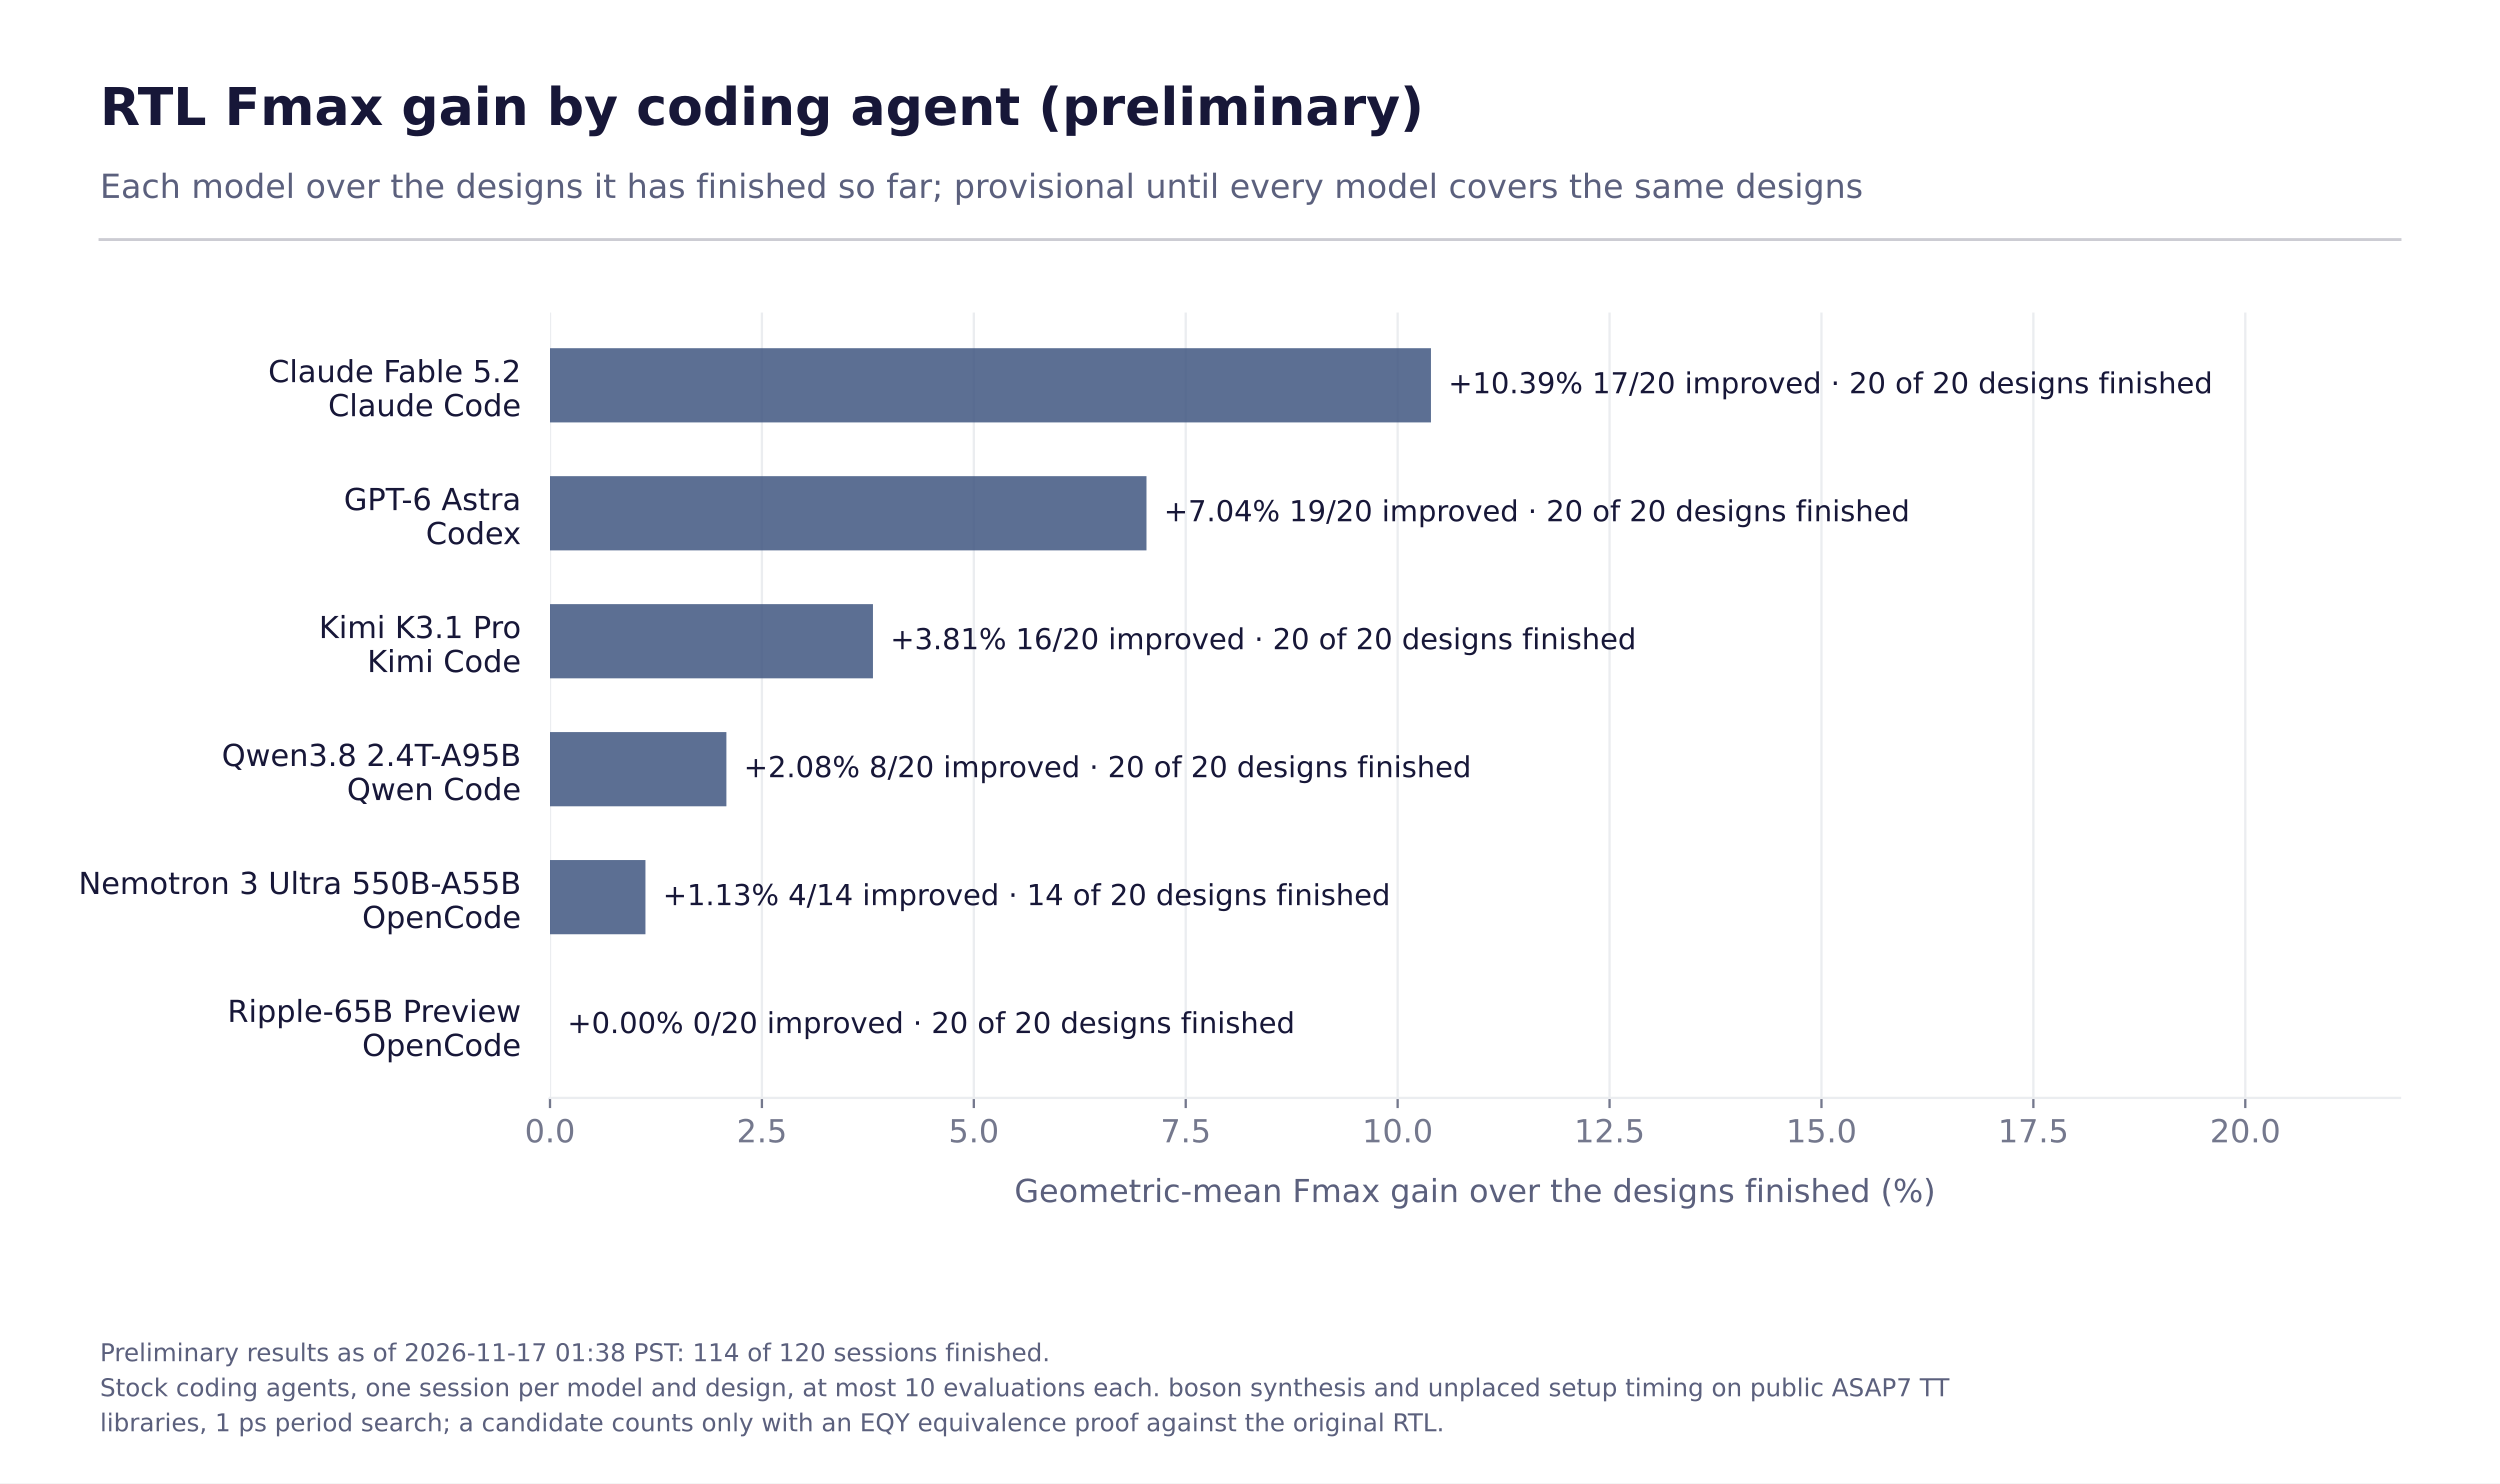
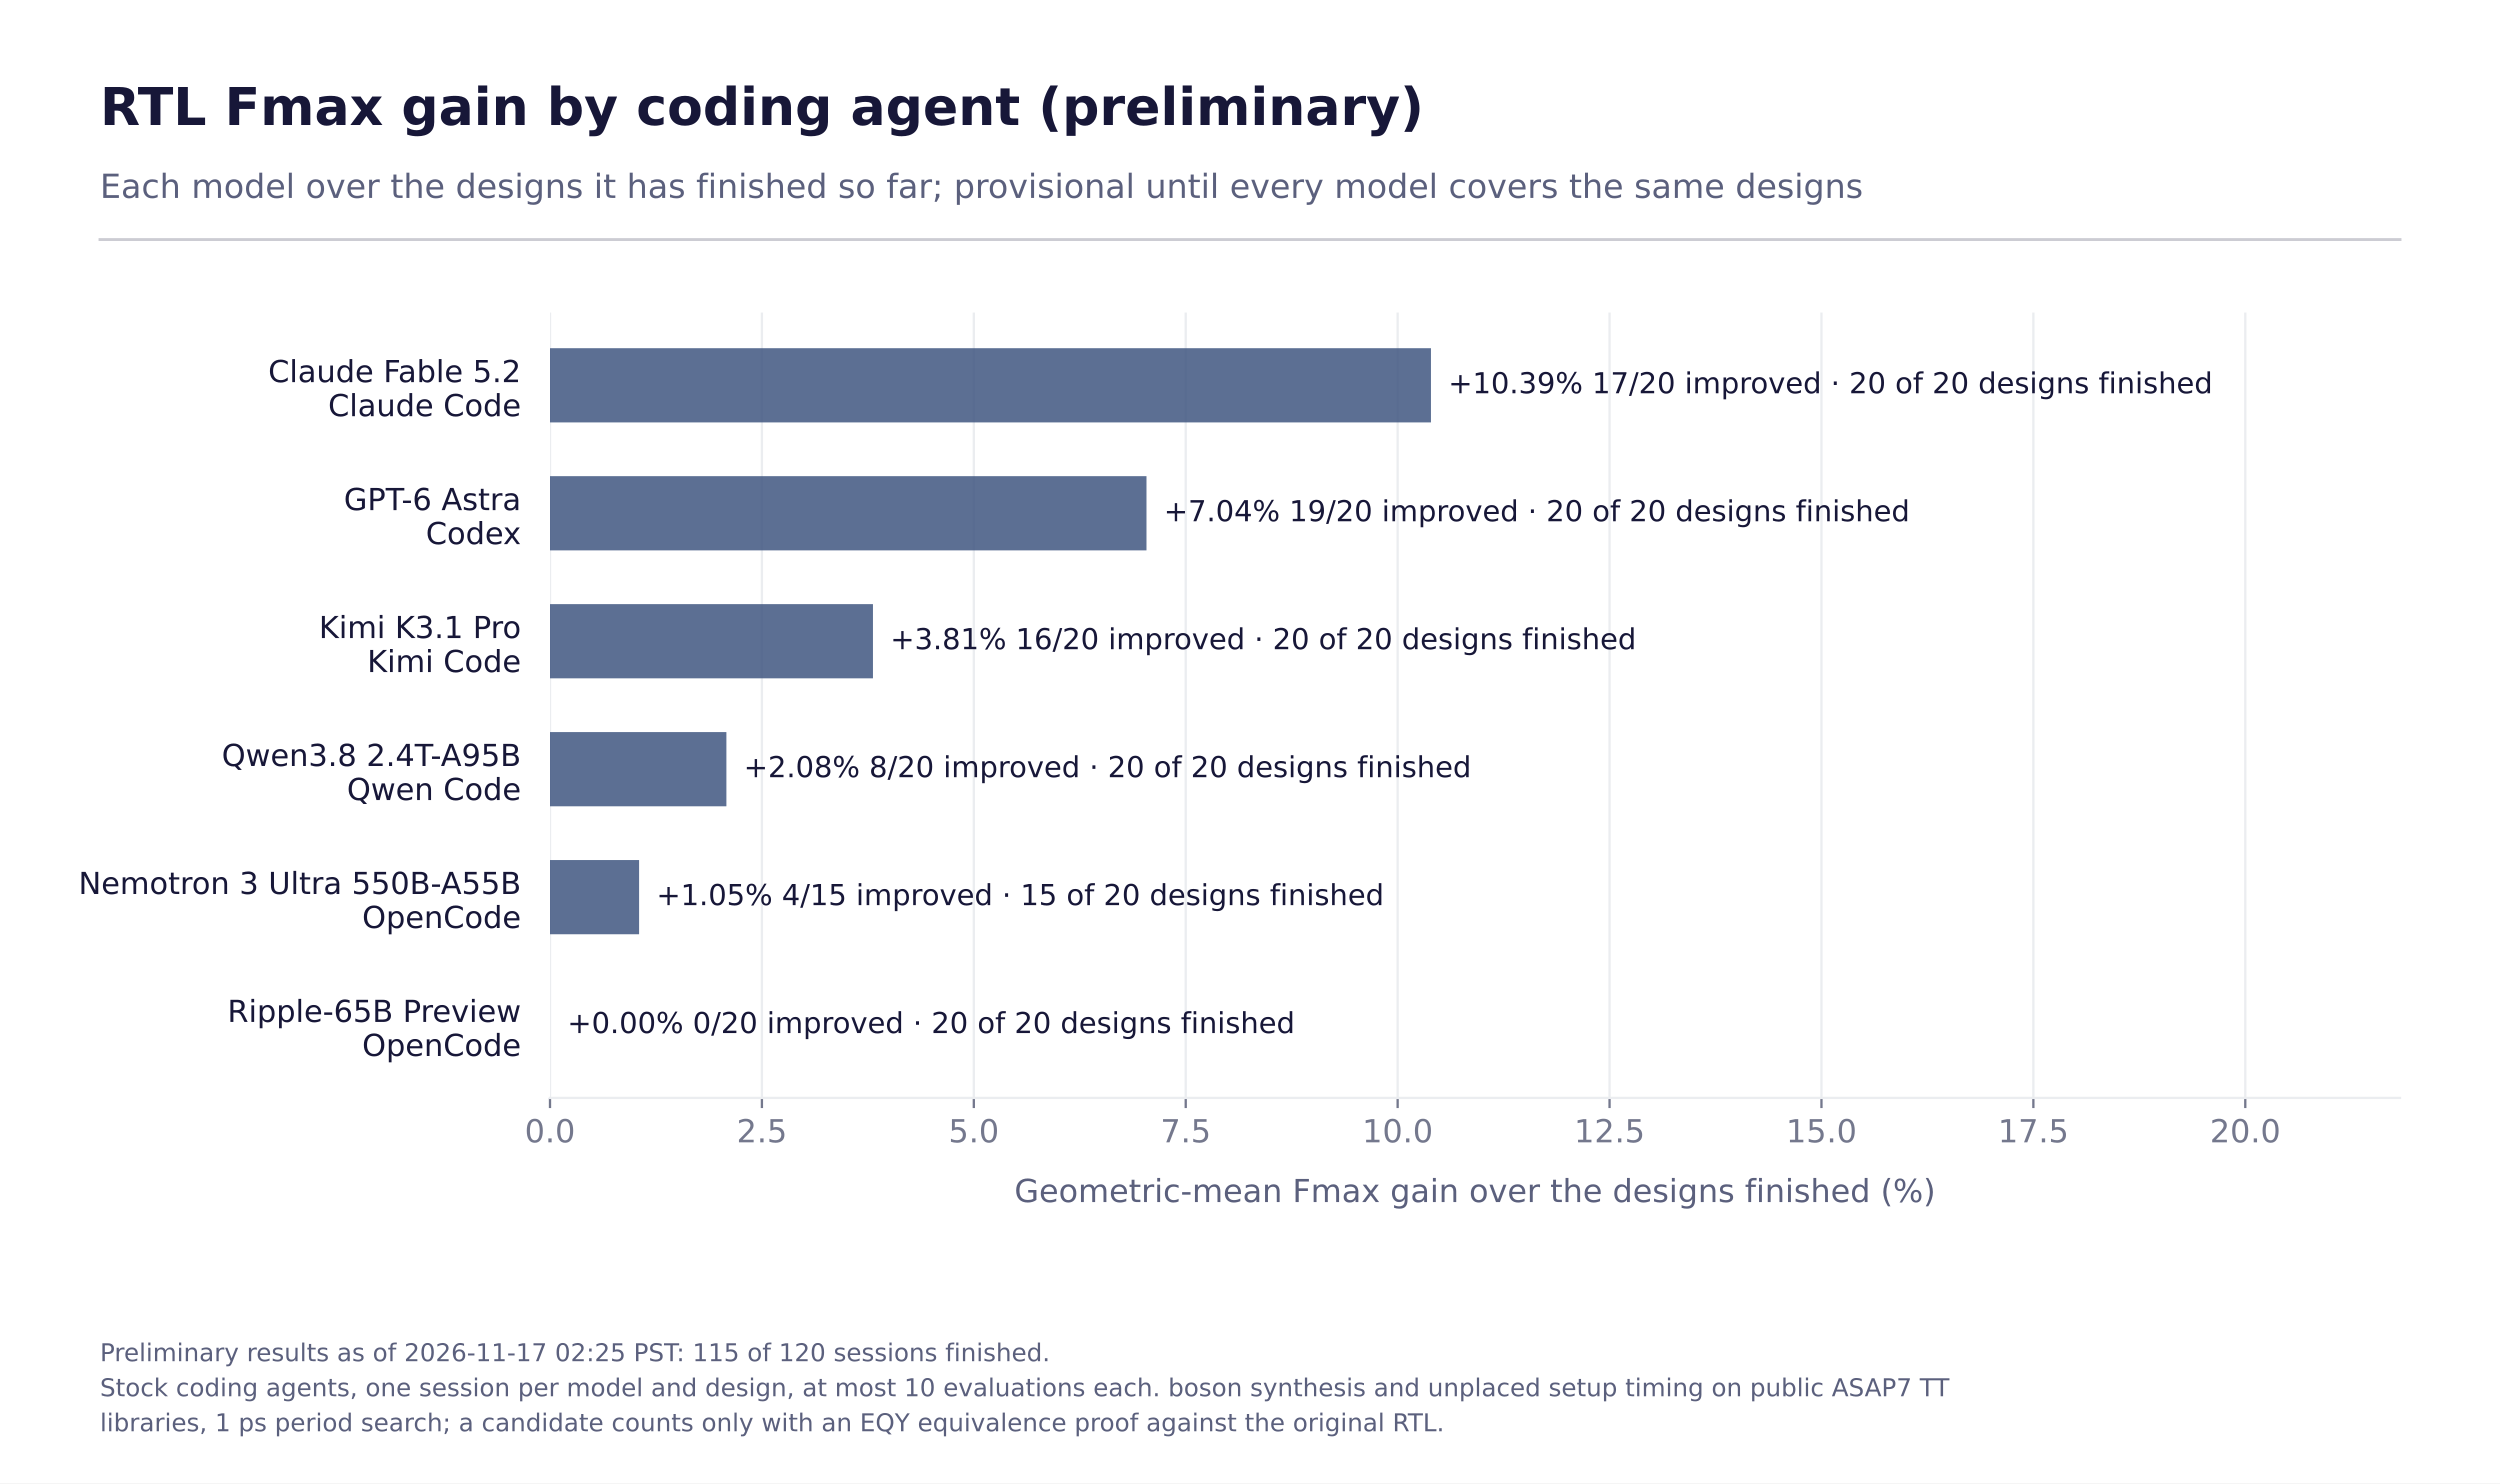
<svg xmlns="http://www.w3.org/2000/svg" xmlns:xlink="http://www.w3.org/1999/xlink" width="864pt" height="512.64pt" viewBox="0 0 864 512.64" version="1.1">
  <defs>
    <style type="text/css">*{stroke-linejoin: round; stroke-linecap: butt}</style>
  </defs>
  <g id="figure_1">
    <g id="patch_1">
      <path d="M 0 512.64  L 864 512.64  L 864 0  L 0 0  z " style="fill: #ffffff" />
    </g>
    <g id="axes_1">
      <g id="patch_2">
        <path d="M 190.08 379.44  L 829.44 379.44  L 829.44 108  L 190.08 108  z " style="fill: #ffffff" />
      </g>
      <g id="matplotlib.axis_1">
        <g id="xtick_1">
          <g id="line2d_1">
            <path d="M 190.08 379.44  L 190.08 108  " clip-path="url(#pbbf078af64)" style="fill: none; stroke: #ebedf0; stroke-width: 0.8; stroke-linecap: square" />
          </g>
          <g id="line2d_2">
            <defs>
              <path id="m93d353a957" d="M 0 0  L 0 3.5  " style="stroke: #74788d; stroke-width: 0.8" />
            </defs>
            <g>
              <use xlink:href="#m93d353a957" x="190.08" y="379.44" style="fill: #74788d; stroke: #74788d; stroke-width: 0.8" />
            </g>
          </g>
          <g id="text_1">
            <text style="fill: #74788d; font: 11px 'DejaVu Sans'; text-anchor: middle" x="190.08" y="394.798" transform="rotate(-0 190.08 394.7983)">0.0</text>
          </g>
        </g>
        <g id="xtick_2">
          <g id="line2d_3">
            <path d="M 263.316 379.44  L 263.316 108  " clip-path="url(#pbbf078af64)" style="fill: none; stroke: #ebedf0; stroke-width: 0.8; stroke-linecap: square" />
          </g>
          <g id="line2d_4">
            <g>
              <use xlink:href="#m93d353a957" x="263.316" y="379.44" style="fill: #74788d; stroke: #74788d; stroke-width: 0.8" />
            </g>
          </g>
          <g id="text_2">
            <text style="fill: #74788d; font: 11px 'DejaVu Sans'; text-anchor: middle" x="263.316" y="394.798" transform="rotate(-0 263.3161 394.7983)">2.5</text>
          </g>
        </g>
        <g id="xtick_3">
          <g id="line2d_5">
            <path d="M 336.552 379.44  L 336.552 108  " clip-path="url(#pbbf078af64)" style="fill: none; stroke: #ebedf0; stroke-width: 0.8; stroke-linecap: square" />
          </g>
          <g id="line2d_6">
            <g>
              <use xlink:href="#m93d353a957" x="336.552" y="379.44" style="fill: #74788d; stroke: #74788d; stroke-width: 0.8" />
            </g>
          </g>
          <g id="text_3">
            <text style="fill: #74788d; font: 11px 'DejaVu Sans'; text-anchor: middle" x="336.552" y="394.798" transform="rotate(-0 336.5522 394.7983)">5.0</text>
          </g>
        </g>
        <g id="xtick_4">
          <g id="line2d_7">
            <path d="M 409.788 379.44  L 409.788 108  " clip-path="url(#pbbf078af64)" style="fill: none; stroke: #ebedf0; stroke-width: 0.8; stroke-linecap: square" />
          </g>
          <g id="line2d_8">
            <g>
              <use xlink:href="#m93d353a957" x="409.788" y="379.44" style="fill: #74788d; stroke: #74788d; stroke-width: 0.8" />
            </g>
          </g>
          <g id="text_4">
            <text style="fill: #74788d; font: 11px 'DejaVu Sans'; text-anchor: middle" x="409.788" y="394.798" transform="rotate(-0 409.7883 394.7983)">7.5</text>
          </g>
        </g>
        <g id="xtick_5">
          <g id="line2d_9">
            <path d="M 483.024 379.44  L 483.024 108  " clip-path="url(#pbbf078af64)" style="fill: none; stroke: #ebedf0; stroke-width: 0.8; stroke-linecap: square" />
          </g>
          <g id="line2d_10">
            <g>
              <use xlink:href="#m93d353a957" x="483.024" y="379.44" style="fill: #74788d; stroke: #74788d; stroke-width: 0.8" />
            </g>
          </g>
          <g id="text_5">
            <text style="fill: #74788d; font: 11px 'DejaVu Sans'; text-anchor: middle" x="483.024" y="394.798" transform="rotate(-0 483.0244 394.7983)">10.0</text>
          </g>
        </g>
        <g id="xtick_6">
          <g id="line2d_11">
            <path d="M 556.261 379.44  L 556.261 108  " clip-path="url(#pbbf078af64)" style="fill: none; stroke: #ebedf0; stroke-width: 0.8; stroke-linecap: square" />
          </g>
          <g id="line2d_12">
            <g>
              <use xlink:href="#m93d353a957" x="556.261" y="379.44" style="fill: #74788d; stroke: #74788d; stroke-width: 0.8" />
            </g>
          </g>
          <g id="text_6">
            <text style="fill: #74788d; font: 11px 'DejaVu Sans'; text-anchor: middle" x="556.261" y="394.798" transform="rotate(-0 556.2605 394.7983)">12.5</text>
          </g>
        </g>
        <g id="xtick_7">
          <g id="line2d_13">
            <path d="M 629.497 379.44  L 629.497 108  " clip-path="url(#pbbf078af64)" style="fill: none; stroke: #ebedf0; stroke-width: 0.8; stroke-linecap: square" />
          </g>
          <g id="line2d_14">
            <g>
              <use xlink:href="#m93d353a957" x="629.497" y="379.44" style="fill: #74788d; stroke: #74788d; stroke-width: 0.8" />
            </g>
          </g>
          <g id="text_7">
            <text style="fill: #74788d; font: 11px 'DejaVu Sans'; text-anchor: middle" x="629.497" y="394.798" transform="rotate(-0 629.4966 394.7983)">15.0</text>
          </g>
        </g>
        <g id="xtick_8">
          <g id="line2d_15">
            <path d="M 702.733 379.44  L 702.733 108  " clip-path="url(#pbbf078af64)" style="fill: none; stroke: #ebedf0; stroke-width: 0.8; stroke-linecap: square" />
          </g>
          <g id="line2d_16">
            <g>
              <use xlink:href="#m93d353a957" x="702.733" y="379.44" style="fill: #74788d; stroke: #74788d; stroke-width: 0.8" />
            </g>
          </g>
          <g id="text_8">
            <text style="fill: #74788d; font: 11px 'DejaVu Sans'; text-anchor: middle" x="702.733" y="394.798" transform="rotate(-0 702.7327 394.7983)">17.5</text>
          </g>
        </g>
        <g id="xtick_9">
          <g id="line2d_17">
            <path d="M 775.969 379.44  L 775.969 108  " clip-path="url(#pbbf078af64)" style="fill: none; stroke: #ebedf0; stroke-width: 0.8; stroke-linecap: square" />
          </g>
          <g id="line2d_18">
            <g>
              <use xlink:href="#m93d353a957" x="775.969" y="379.44" style="fill: #74788d; stroke: #74788d; stroke-width: 0.8" />
            </g>
          </g>
          <g id="text_9">
            <text style="fill: #74788d; font: 11px 'DejaVu Sans'; text-anchor: middle" x="775.969" y="394.798" transform="rotate(-0 775.9689 394.7983)">20.0</text>
          </g>
        </g>
        <g id="text_10">
          <text style="fill: #5b607d; font: 11px 'DejaVu Sans'; text-anchor: middle" x="509.76" y="415.444" transform="rotate(-0 509.76 415.4442)">Geometric-mean Fmax gain over the designs finished (%)</text>
        </g>
      </g>
      <g id="matplotlib.axis_2">
        <g id="ytick_1">
          <g id="line2d_19" />
          <g id="text_11">
            <text style="fill: #171738; font: 10.5px 'DejaVu Sans'" transform="translate(92.68391 132.071)">Claude Fable 5.2</text>
            <text style="fill: #171738; font: 10.5px 'DejaVu Sans'" transform="translate(113.3952 143.8287)">Claude Code</text>
          </g>
        </g>
        <g id="ytick_2">
          <g id="line2d_20" />
          <g id="text_12">
            <text style="fill: #171738; font: 10.5px 'DejaVu Sans'" transform="translate(118.8322 176.2939)">GPT-6 Astra</text>
            <text style="fill: #171738; font: 10.5px 'DejaVu Sans'" transform="translate(147.1658 188.0516)">Codex</text>
          </g>
        </g>
        <g id="ytick_3">
          <g id="line2d_21" />
          <g id="text_13">
            <text style="fill: #171738; font: 10.5px 'DejaVu Sans'" transform="translate(110.2222 220.5167)">Kimi K3.1 Pro</text>
            <text style="fill: #171738; font: 10.5px 'DejaVu Sans'" transform="translate(126.9123 232.2744)">Kimi Code</text>
          </g>
        </g>
        <g id="ytick_4">
          <g id="line2d_22" />
          <g id="text_14">
            <text style="fill: #171738; font: 10.5px 'DejaVu Sans'" transform="translate(76.62383 264.7396)">Qwen3.8 2.4T-A95B</text>
            <text style="fill: #171738; font: 10.5px 'DejaVu Sans'" transform="translate(119.892 276.4973)">Qwen Code</text>
          </g>
        </g>
        <g id="ytick_5">
          <g id="line2d_23" />
          <g id="text_15">
            <text style="fill: #171738; font: 10.5px 'DejaVu Sans'" transform="translate(27.12945 308.9625)">Nemotron 3 Ultra 550B-A55B</text>
            <text style="fill: #171738; font: 10.5px 'DejaVu Sans'" transform="translate(125.1502 320.7202)">OpenCode</text>
          </g>
        </g>
        <g id="ytick_6">
          <g id="line2d_24" />
          <g id="text_16">
            <text style="fill: #171738; font: 10.5px 'DejaVu Sans'" transform="translate(78.59914 353.1853)">Ripple-65B Preview</text>
            <text style="fill: #171738; font: 10.5px 'DejaVu Sans'" transform="translate(125.1502 364.9431)">OpenCode</text>
          </g>
        </g>
      </g>
      <g id="patch_3">
        <path d="M 190.08 120.338  L 494.537 120.338  L 494.537 145.987  L 190.08 145.987  z " clip-path="url(#pbbf078af64)" style="fill: #3f5680; opacity: 0.85" />
      </g>
      <g id="patch_4">
        <path d="M 190.08 164.561  L 396.225 164.561  L 396.225 190.21  L 190.08 190.21  z " clip-path="url(#pbbf078af64)" style="fill: #3f5680; opacity: 0.85" />
      </g>
      <g id="patch_5">
        <path d="M 190.08 208.784  L 301.692 208.784  L 301.692 234.433  L 190.08 234.433  z " clip-path="url(#pbbf078af64)" style="fill: #3f5680; opacity: 0.85" />
      </g>
      <g id="patch_6">
        <path d="M 190.08 253.007  L 251.042 253.007  L 251.042 278.656  L 190.08 278.656  z " clip-path="url(#pbbf078af64)" style="fill: #3f5680; opacity: 0.85" />
      </g>
      <g id="patch_7">
-         <path d="M 190.08 297.23  L 223.066 297.23  L 223.066 322.879  L 190.08 322.879  z " clip-path="url(#pbbf078af64)" style="fill: #3f5680; opacity: 0.85" />
+         <path d="M 190.08 297.23  L 220.868 297.23  L 220.868 322.879  L 190.08 322.879  z " clip-path="url(#pbbf078af64)" style="fill: #3f5680; opacity: 0.85" />
      </g>
      <g id="patch_8">
        <path d="M 190.08 341.453  L 190.08 341.453  L 190.08 367.102  L 190.08 367.102  z " clip-path="url(#pbbf078af64)" style="fill: #3f5680; opacity: 0.85" />
      </g>
      <g id="patch_9">
        <path d="M 190.08 379.44  L 829.44 379.44  " style="fill: none; stroke: #ebedf0; stroke-width: 0.8; stroke-linejoin: miter; stroke-linecap: square" />
      </g>
      <g id="text_17">
        <text style="fill: #171738; font: 10px 'DejaVu Sans'; text-anchor: start" x="500.537" y="135.922" transform="rotate(-0 500.5371 135.9222)">+10.39%   17/20 improved · 20 of 20 designs finished</text>
      </g>
      <g id="text_18">
        <text style="fill: #171738; font: 10px 'DejaVu Sans'; text-anchor: start" x="402.225" y="180.145" transform="rotate(-0 402.225 180.1451)">+7.04%   19/20 improved · 20 of 20 designs finished</text>
      </g>
      <g id="text_19">
        <text style="fill: #171738; font: 10px 'DejaVu Sans'; text-anchor: start" x="307.692" y="224.368" transform="rotate(-0 307.6918 224.3679)">+3.81%   16/20 improved · 20 of 20 designs finished</text>
      </g>
      <g id="text_20">
        <text style="fill: #171738; font: 10px 'DejaVu Sans'; text-anchor: start" x="257.042" y="268.591" transform="rotate(-0 257.0417 268.5908)">+2.08%   8/20 improved · 20 of 20 designs finished</text>
      </g>
      <g id="text_21">
-         <text style="fill: #171738; font: 10px 'DejaVu Sans'; text-anchor: start" x="229.066" y="312.814" transform="rotate(-0 229.0655 312.8137)">+1.13%   4/14 improved · 14 of 20 designs finished</text>
+         <text style="fill: #171738; font: 10px 'DejaVu Sans'; text-anchor: start" x="226.868" y="312.814" transform="rotate(-0 226.8685 312.8137)">+1.05%   4/15 improved · 15 of 20 designs finished</text>
      </g>
      <g id="text_22">
        <text style="fill: #171738; font: 10px 'DejaVu Sans'; text-anchor: start" x="196.08" y="357.037" transform="rotate(-0 196.08 357.0366)">+0.00%   0/20 improved · 20 of 20 designs finished</text>
      </g>
    </g>
    <g id="line2d_25">
      <path d="M 34.56 82.8  L 829.44 82.8  " style="fill: none; stroke: #171738; stroke-opacity: 0.22; stroke-linecap: square" />
    </g>
    <g id="text_23">
      <text style="fill: #171738; font: 700 18px 'DejaVu Sans'; text-anchor: start" x="34.56" y="43.2" transform="rotate(-0 34.56 43.2)">RTL Fmax gain by coding agent (preliminary)</text>
    </g>
    <g id="text_24">
      <text style="fill: #5b607d; font: 11.5px 'DejaVu Sans'; text-anchor: start" x="34.56" y="68.4" transform="rotate(-0 34.56 68.4)">Each model over the designs it has finished so far; provisional until every model covers the same designs</text>
    </g>
    <g id="text_25">
-       <text style="fill: #5b607d; font: 8.5px 'DejaVu Sans'" transform="translate(34.56 470.4368)">Preliminary results as of 2026-11-17 01:38 PST: 114 of 120 sessions finished.</text>
+       <text style="fill: #5b607d; font: 8.5px 'DejaVu Sans'" transform="translate(34.56 470.4368)">Preliminary results as of 2026-11-17 02:25 PST: 115 of 120 sessions finished.</text>
      <text style="fill: #5b607d; font: 8.5px 'DejaVu Sans'" transform="translate(34.56 482.5384)">Stock coding agents, one session per model and design, at most 10 evaluations each. boson synthesis and unplaced setup timing on public ASAP7 TT</text>
      <text style="fill: #5b607d; font: 8.5px 'DejaVu Sans'" transform="translate(34.56 494.64)">libraries, 1 ps period search; a candidate counts only with an EQY equivalence proof against the original RTL.</text>
    </g>
  </g>
  <defs>
    <clipPath id="pbbf078af64">
      <rect x="190.08" y="108" width="639.36" height="271.44" />
    </clipPath>
  </defs>
</svg>
